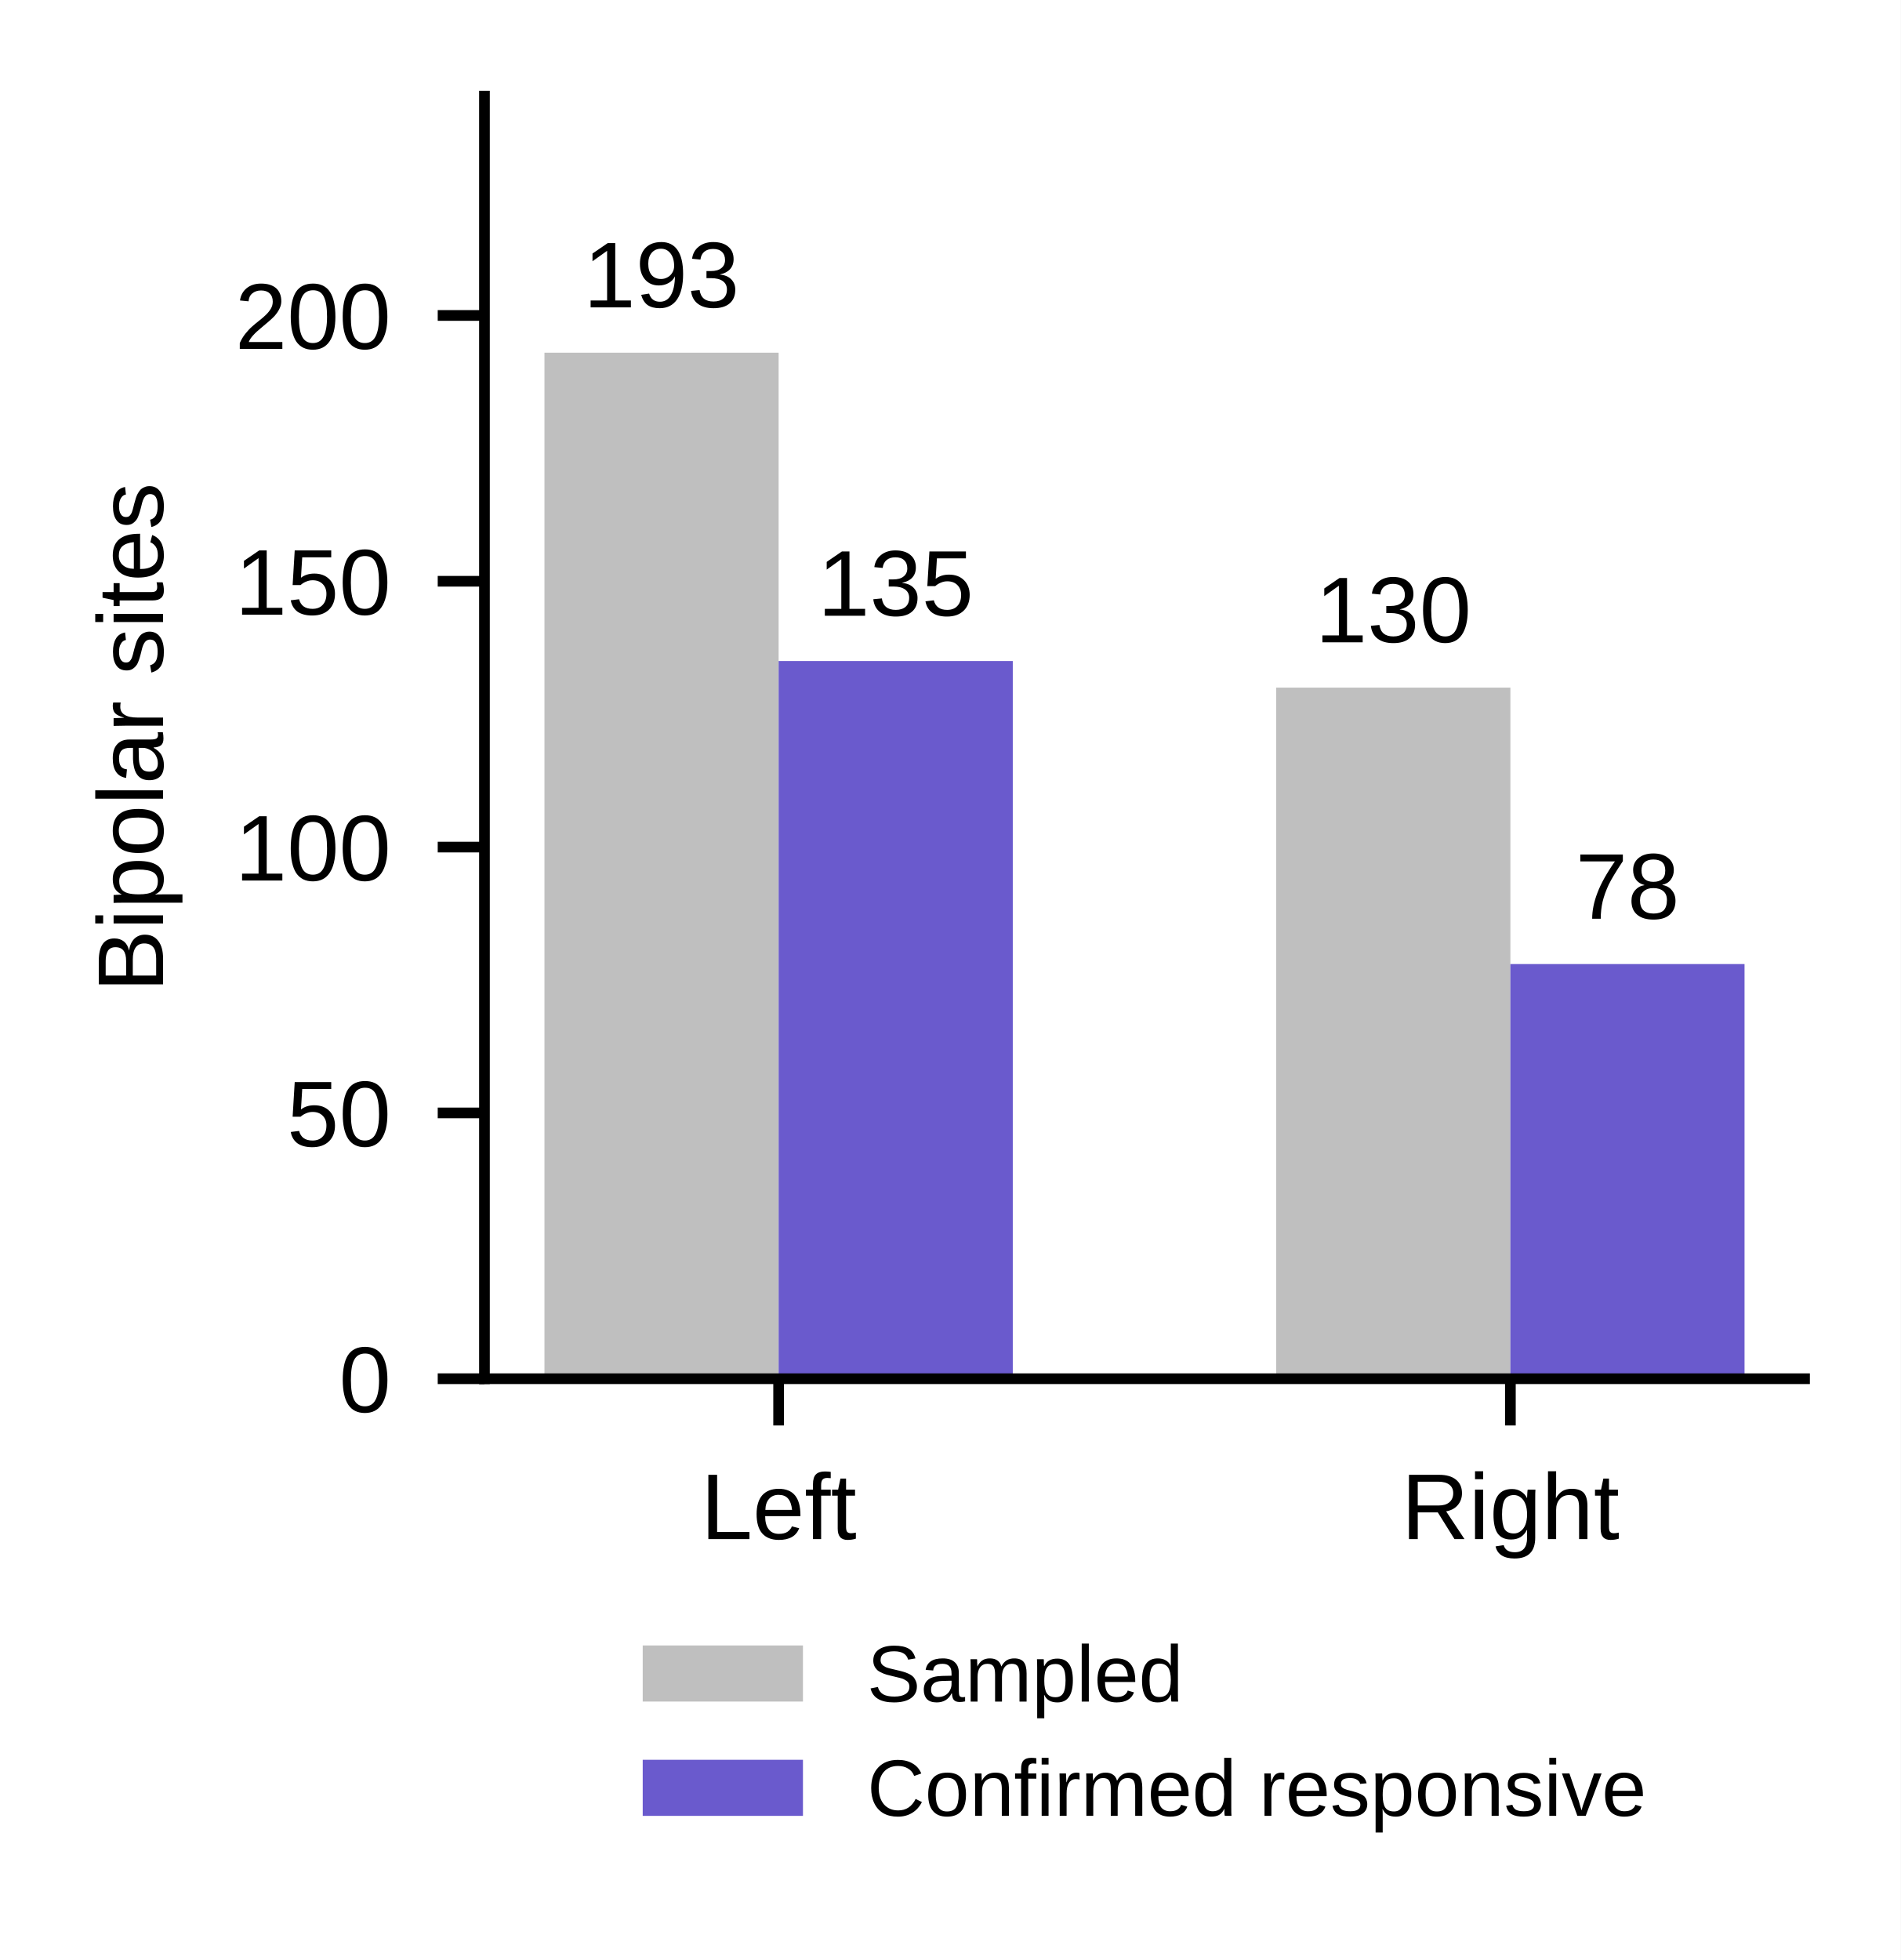
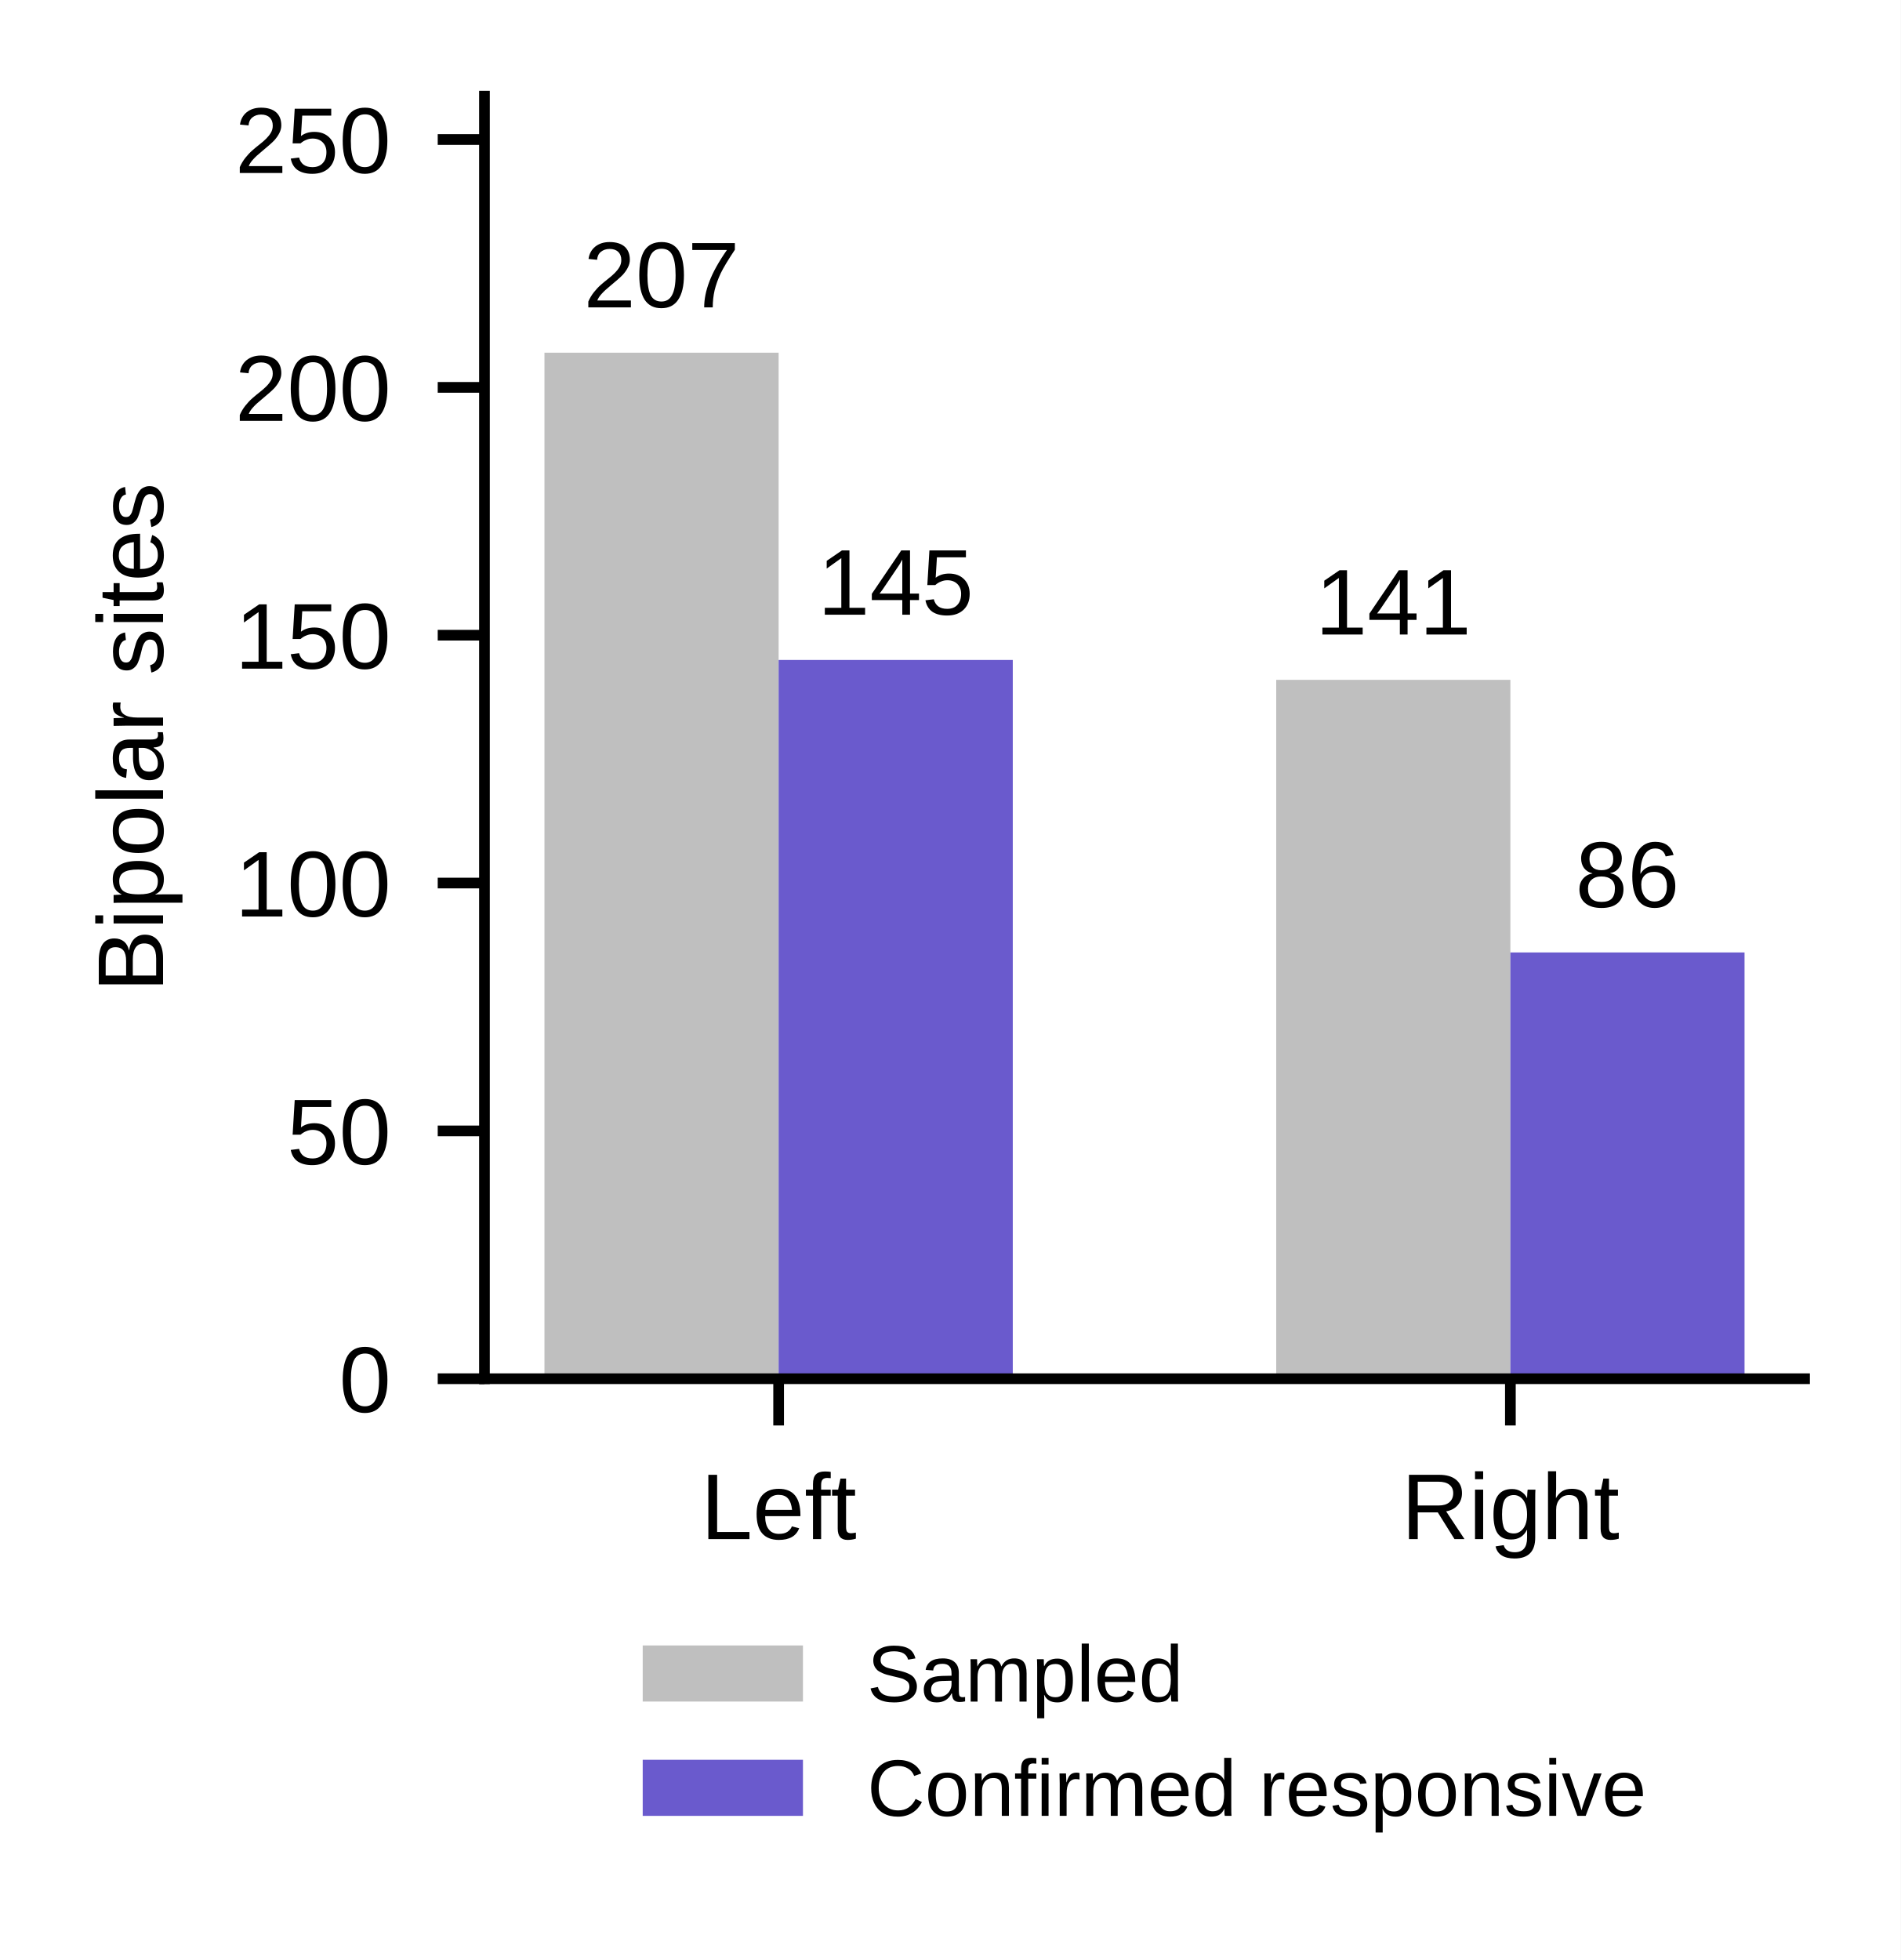
<svg xmlns="http://www.w3.org/2000/svg" xmlns:xlink="http://www.w3.org/1999/xlink" width="142.338pt" height="146.764pt" viewBox="0 0 142.338 146.764" version="1.1">
  <defs>
    <style type="text/css">*{stroke-linejoin: round; stroke-linecap: butt}</style>
  </defs>
  <g id="figure_1">
    <g id="patch_1">
      <path d="M 0 146.764  L 142.338 146.764  L 142.338 0  L 0 0  z " style="fill: #ffffff" />
    </g>
    <g id="axes_1">
      <g id="patch_2">
        <path d="M 36.28 103.238  L 135.138 103.238  L 135.138 7.2  L 36.28 7.2  z " style="fill: #ffffff" />
      </g>
      <g id="patch_3">
-         <path d="M 40.773 103.238  L 58.309 103.238  L 58.309 26.408  L 40.773 26.408  z " clip-path="url(#pdb47ee5029)" style="fill: #bfbfbf" />
+         <path d="M 40.773 103.238  L 58.309 103.238  L 58.309 26.408  L 40.773 26.408  z " clip-path="url(#pec05468a4c)" style="fill: #bfbfbf" />
      </g>
      <g id="patch_4">
-         <path d="M 95.573 103.238  L 113.109 103.238  L 113.109 51.487  L 95.573 51.487  z " clip-path="url(#pdb47ee5029)" style="fill: #bfbfbf" />
+         <path d="M 95.573 103.238  L 113.109 103.238  L 113.109 50.904  L 95.573 50.904  z " clip-path="url(#pec05468a4c)" style="fill: #bfbfbf" />
      </g>
      <g id="patch_5">
-         <path d="M 58.309 103.238  L 75.845 103.238  L 75.845 49.496  L 58.309 49.496  z " clip-path="url(#pdb47ee5029)" style="fill: #6a5acd" />
+         <path d="M 58.309 103.238  L 75.845 103.238  L 75.845 49.42  L 58.309 49.42  z " clip-path="url(#pec05468a4c)" style="fill: #6a5acd" />
      </g>
      <g id="patch_6">
-         <path d="M 113.109 103.238  L 130.644 103.238  L 130.644 72.187  L 113.109 72.187  z " clip-path="url(#pdb47ee5029)" style="fill: #6a5acd" />
+         <path d="M 113.109 103.238  L 130.644 103.238  L 130.644 71.318  L 113.109 71.318  z " clip-path="url(#pec05468a4c)" style="fill: #6a5acd" />
      </g>
      <g id="matplotlib.axis_1">
        <g id="xtick_1">
          <g id="line2d_1">
            <defs>
-               <path id="mc8c8c9fbc8" d="M 0 0  L 0 3.5  " style="stroke: #000000; stroke-width: 0.8" />
+               <path id="mdc7ca9da0f" d="M 0 0  L 0 3.5  " style="stroke: #000000; stroke-width: 0.8" />
            </defs>
            <g>
-               <use xlink:href="#mc8c8c9fbc8" x="58.309" y="103.238" style="stroke: #000000; stroke-width: 0.8" />
+               <use xlink:href="#mdc7ca9da0f" x="58.309" y="103.238" style="stroke: #000000; stroke-width: 0.8" />
            </g>
          </g>
          <g id="text_1">
            <text style="font-size: 7px; font-family: 'Arial', sans-serif; text-anchor: middle" x="58.309" y="115.248" transform="rotate(-0 58.30908 115.2483)">Left</text>
          </g>
        </g>
        <g id="xtick_2">
          <g id="line2d_2">
            <g>
-               <use xlink:href="#mc8c8c9fbc8" x="113.109" y="103.238" style="stroke: #000000; stroke-width: 0.8" />
+               <use xlink:href="#mdc7ca9da0f" x="113.109" y="103.238" style="stroke: #000000; stroke-width: 0.8" />
            </g>
          </g>
          <g id="text_2">
            <text style="font-size: 7px; font-family: 'Arial', sans-serif; text-anchor: middle" x="113.109" y="115.248" transform="rotate(-0 113.1086 115.2483)">Right</text>
          </g>
        </g>
      </g>
      <g id="matplotlib.axis_2">
        <g id="ytick_1">
          <g id="line2d_3">
            <defs>
-               <path id="m76fb340eeb" d="M 0 0  L -3.5 0  " style="stroke: #000000; stroke-width: 0.8" />
+               <path id="m4a4d7accc9" d="M 0 0  L -3.5 0  " style="stroke: #000000; stroke-width: 0.8" />
            </defs>
            <g>
-               <use xlink:href="#m76fb340eeb" x="36.28" y="103.238" style="stroke: #000000; stroke-width: 0.8" />
+               <use xlink:href="#m4a4d7accc9" x="36.28" y="103.238" style="stroke: #000000; stroke-width: 0.8" />
            </g>
          </g>
          <g id="text_3">
            <text style="font-size: 7px; font-family: 'Arial', sans-serif; text-anchor: end" x="29.28" y="105.743" transform="rotate(-0 29.27969 105.743)">0</text>
          </g>
        </g>
        <g id="ytick_2">
          <g id="line2d_4">
            <g>
-               <use xlink:href="#m76fb340eeb" x="36.28" y="83.334" style="stroke: #000000; stroke-width: 0.8" />
+               <use xlink:href="#m4a4d7accc9" x="36.28" y="84.68" style="stroke: #000000; stroke-width: 0.8" />
            </g>
          </g>
          <g id="text_4">
-             <text style="font-size: 7px; font-family: 'Arial', sans-serif; text-anchor: end" x="29.28" y="85.839" transform="rotate(-0 29.27969 85.83882)">50</text>
+             <text style="font-size: 7px; font-family: 'Arial', sans-serif; text-anchor: end" x="29.28" y="87.185" transform="rotate(-0 29.27969 87.185)">50</text>
          </g>
        </g>
        <g id="ytick_3">
          <g id="line2d_5">
            <g>
-               <use xlink:href="#m76fb340eeb" x="36.28" y="63.429" style="stroke: #000000; stroke-width: 0.8" />
+               <use xlink:href="#m4a4d7accc9" x="36.28" y="66.122" style="stroke: #000000; stroke-width: 0.8" />
            </g>
          </g>
          <g id="text_5">
-             <text style="font-size: 7px; font-family: 'Arial', sans-serif; text-anchor: end" x="29.28" y="65.935" transform="rotate(-0 29.27969 65.93462)">100</text>
+             <text style="font-size: 7px; font-family: 'Arial', sans-serif; text-anchor: end" x="29.28" y="68.627" transform="rotate(-0 29.27969 68.62697)">100</text>
          </g>
        </g>
        <g id="ytick_4">
          <g id="line2d_6">
            <g>
-               <use xlink:href="#m76fb340eeb" x="36.28" y="43.525" style="stroke: #000000; stroke-width: 0.8" />
+               <use xlink:href="#m4a4d7accc9" x="36.28" y="47.564" style="stroke: #000000; stroke-width: 0.8" />
            </g>
          </g>
          <g id="text_6">
-             <text style="font-size: 7px; font-family: 'Arial', sans-serif; text-anchor: end" x="29.28" y="46.03" transform="rotate(-0 29.27969 46.03041)">150</text>
+             <text style="font-size: 7px; font-family: 'Arial', sans-serif; text-anchor: end" x="29.28" y="50.069" transform="rotate(-0 29.27969 50.06894)">150</text>
          </g>
        </g>
        <g id="ytick_5">
          <g id="line2d_7">
            <g>
-               <use xlink:href="#m76fb340eeb" x="36.28" y="23.621" style="stroke: #000000; stroke-width: 0.8" />
+               <use xlink:href="#m4a4d7accc9" x="36.28" y="29.006" style="stroke: #000000; stroke-width: 0.8" />
            </g>
          </g>
          <g id="text_7">
-             <text style="font-size: 7px; font-family: 'Arial', sans-serif; text-anchor: end" x="29.28" y="26.126" transform="rotate(-0 29.27969 26.1262)">200</text>
+             <text style="font-size: 7px; font-family: 'Arial', sans-serif; text-anchor: end" x="29.28" y="31.511" transform="rotate(-0 29.27969 31.51092)">200</text>
          </g>
        </g>
-         <g id="text_8">
+         <g id="ytick_6">
+           <g id="line2d_8">
+             <g>
+               <use xlink:href="#m4a4d7accc9" x="36.28" y="10.448" style="stroke: #000000; stroke-width: 0.8" />
+             </g>
+           </g>
+           <g id="text_8">
+             <text style="font-size: 7px; font-family: 'Arial', sans-serif; text-anchor: end" x="29.28" y="12.953" transform="rotate(-0 29.27969 12.95289)">250</text>
+           </g>
+         </g>
+         <g id="text_9">
          <text style="font-size: 7px; font-family: 'Arial', sans-serif; text-anchor: middle" x="12.21" y="55.219" transform="rotate(-90 12.21047 55.2189)">Bipolar sites</text>
        </g>
      </g>
      <g id="patch_7">
        <path d="M 36.28 103.238  L 36.28 7.2  " style="fill: none; stroke: #000000; stroke-width: 0.8; stroke-linejoin: miter; stroke-linecap: square" />
      </g>
      <g id="patch_8">
        <path d="M 36.28 103.238  L 135.138 103.238  " style="fill: none; stroke: #000000; stroke-width: 0.8; stroke-linejoin: miter; stroke-linecap: square" />
      </g>
-       <g id="text_9">
-         <text style="font-size: 7px; font-family: 'Arial', sans-serif; text-anchor: middle" x="49.541" y="23.016" transform="rotate(-0 49.54116 23.01631)">193</text>
-       </g>
      <g id="text_10">
-         <text style="font-size: 7px; font-family: 'Arial', sans-serif; text-anchor: middle" x="104.341" y="48.096" transform="rotate(-0 104.3406 48.09561)">130</text>
+         <text style="font-size: 7px; font-family: 'Arial', sans-serif; text-anchor: middle" x="49.541" y="23.016" transform="rotate(-0 49.54116 23.01631)">207</text>
      </g>
      <g id="text_11">
-         <text style="font-size: 7px; font-family: 'Arial', sans-serif; text-anchor: middle" x="67.077" y="46.105" transform="rotate(-0 67.077 46.10519)">135</text>
+         <text style="font-size: 7px; font-family: 'Arial', sans-serif; text-anchor: middle" x="104.341" y="47.513" transform="rotate(-0 104.3406 47.51291)">141</text>
      </g>
      <g id="text_12">
-         <text style="font-size: 7px; font-family: 'Arial', sans-serif; text-anchor: middle" x="121.876" y="68.796" transform="rotate(-0 121.8765 68.79598)">78</text>
+         <text style="font-size: 7px; font-family: 'Arial', sans-serif; text-anchor: middle" x="67.077" y="46.028" transform="rotate(-0 67.077 46.02826)">145</text>
+       </g>
+       <g id="text_13">
+         <text style="font-size: 7px; font-family: 'Arial', sans-serif; text-anchor: middle" x="121.876" y="67.927" transform="rotate(-0 121.8765 67.92674)">86</text>
      </g>
      <g id="legend_1">
        <g id="patch_9">
          <path d="M 48.131 127.411  L 60.131 127.411  L 60.131 123.211  L 48.131 123.211  z " style="fill: #bfbfbf" />
        </g>
-         <g id="text_13">
+         <g id="text_14">
          <text style="font-size: 6px; font-family: 'Arial', sans-serif; text-anchor: start" x="64.931" y="127.411" transform="rotate(-0 64.93101 127.4113)">Sampled</text>
        </g>
        <g id="patch_10">
          <path d="M 48.131 135.972  L 60.131 135.972  L 60.131 131.772  L 48.131 131.772  z " style="fill: #6a5acd" />
        </g>
-         <g id="text_14">
+         <g id="text_15">
          <text style="font-size: 6px; font-family: 'Arial', sans-serif; text-anchor: start" x="64.931" y="135.972" transform="rotate(-0 64.93101 135.9716)">Confirmed responsive</text>
        </g>
      </g>
    </g>
  </g>
  <defs>
-     <clipPath id="pdb47ee5029">
+     <clipPath id="pec05468a4c">
      <rect x="36.28" y="7.2" width="98.858" height="96.038" />
    </clipPath>
  </defs>
</svg>
